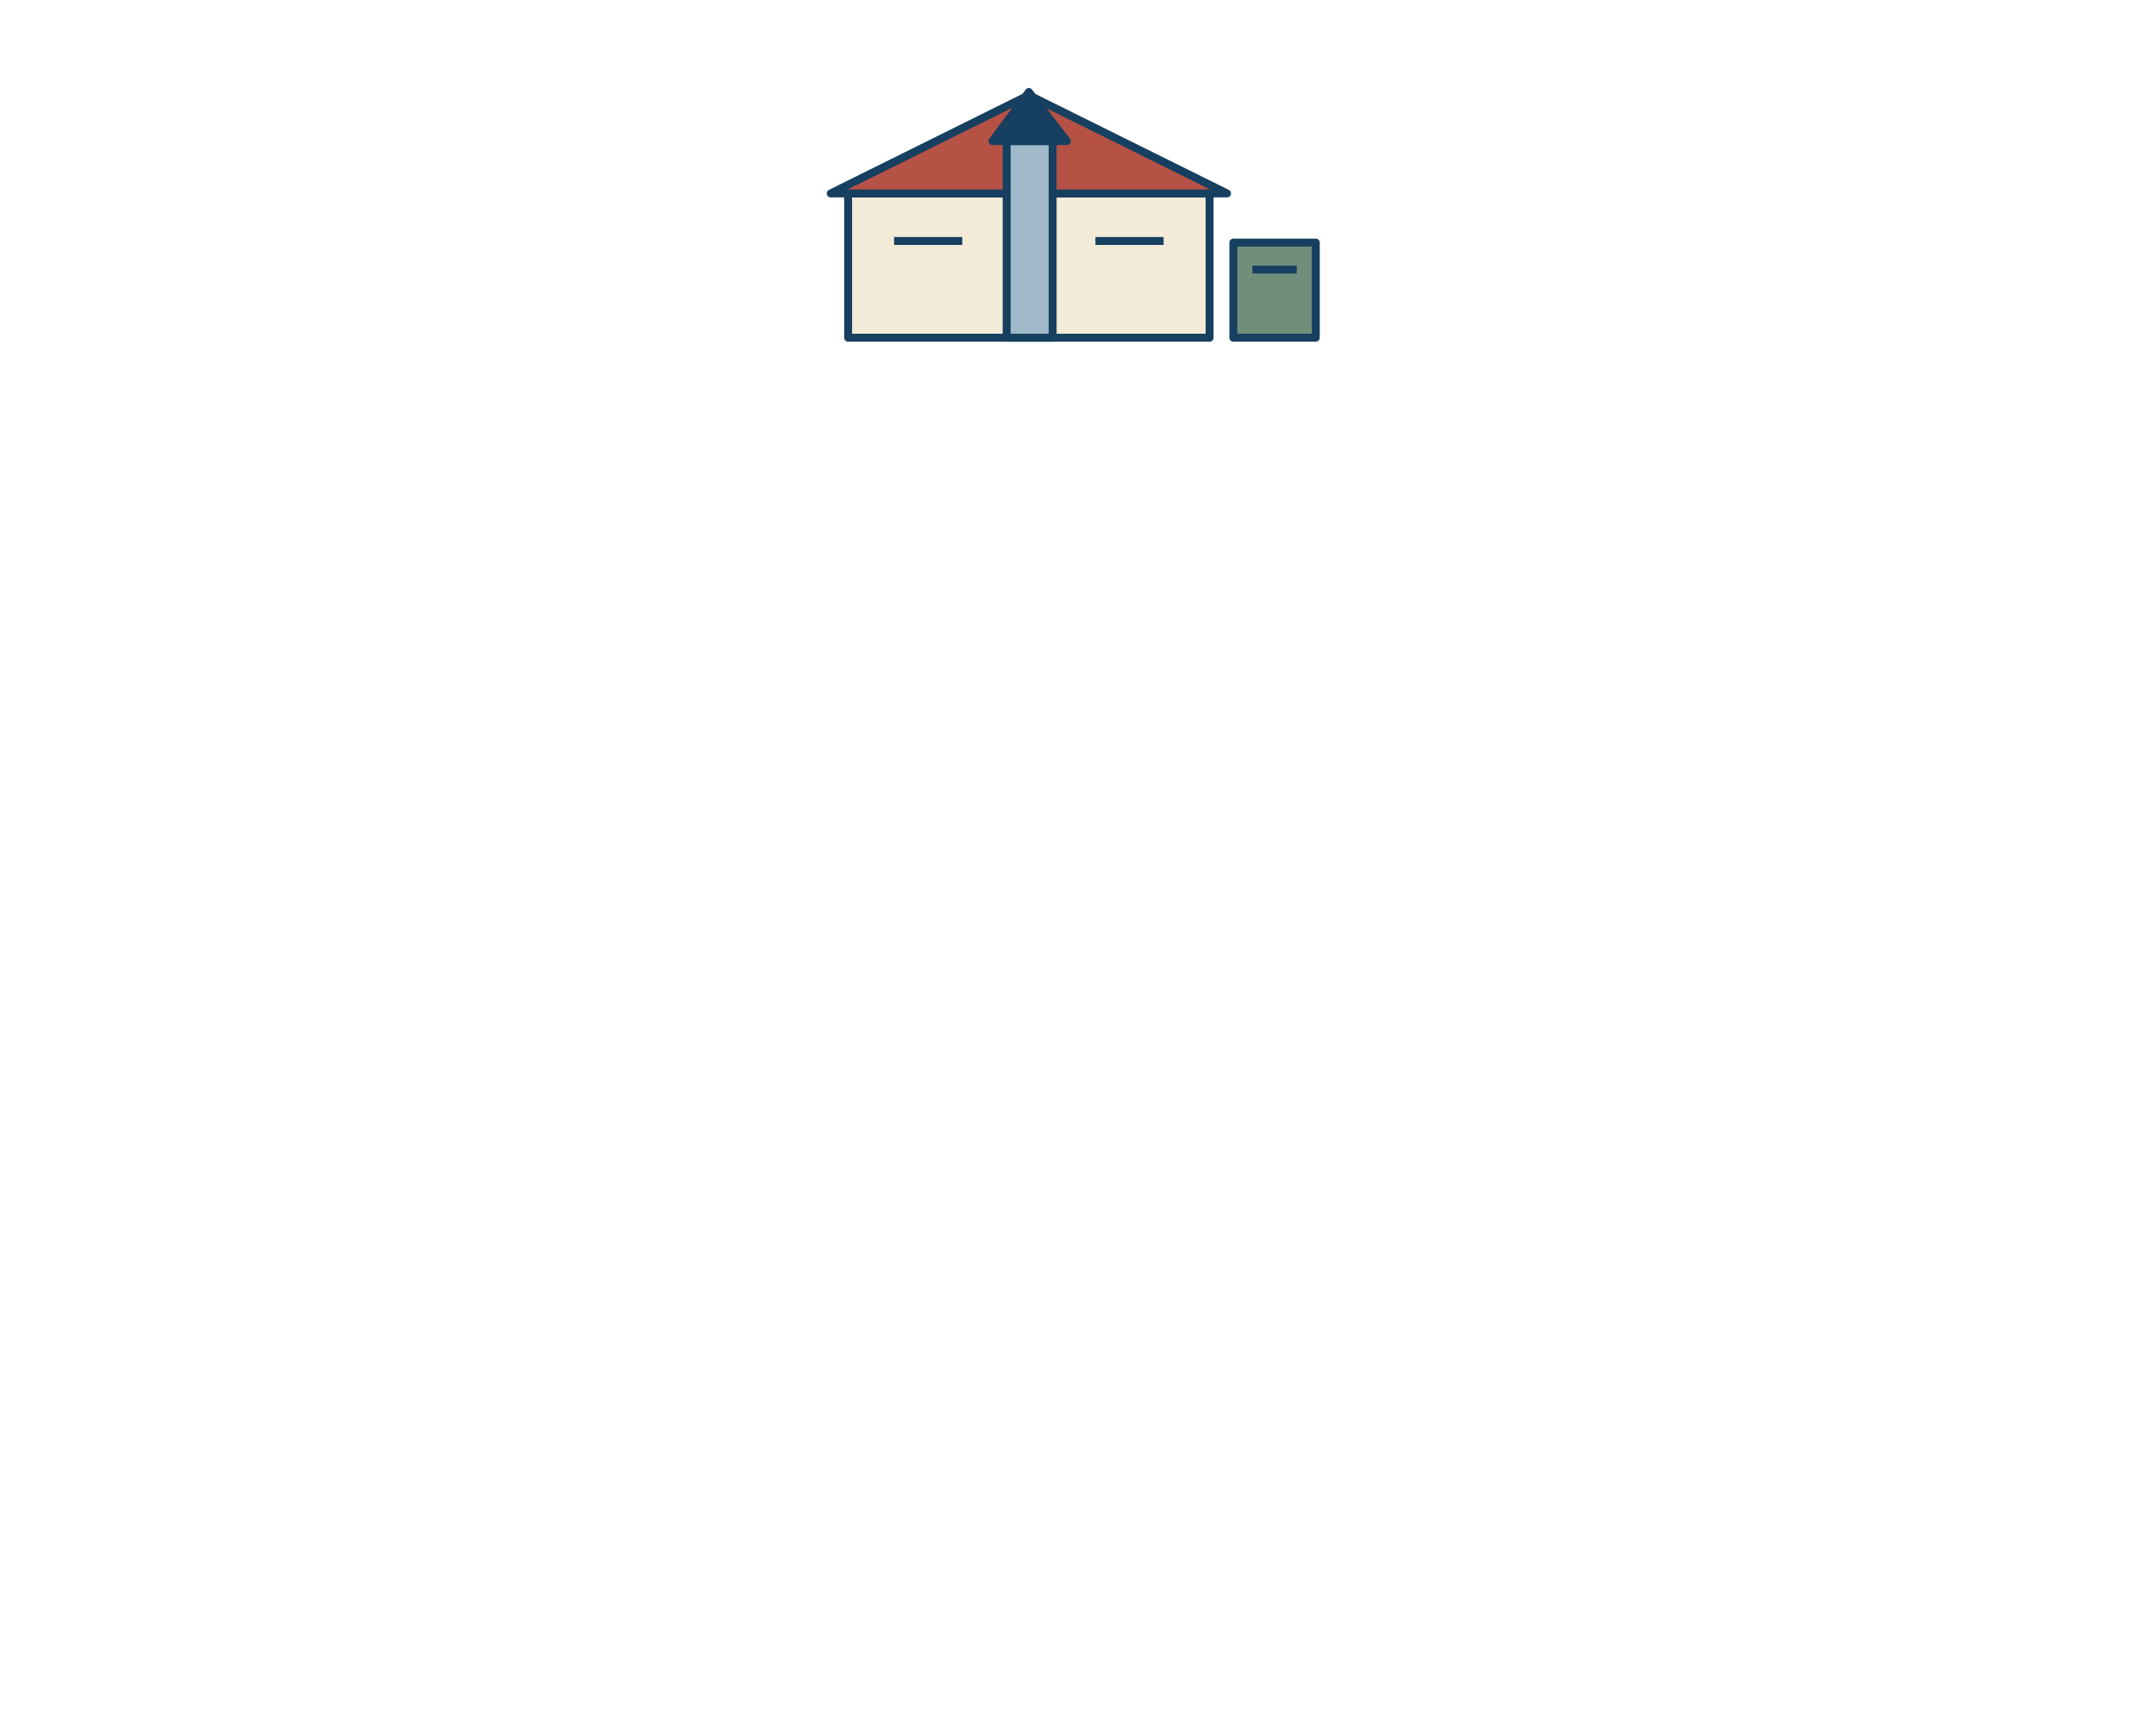
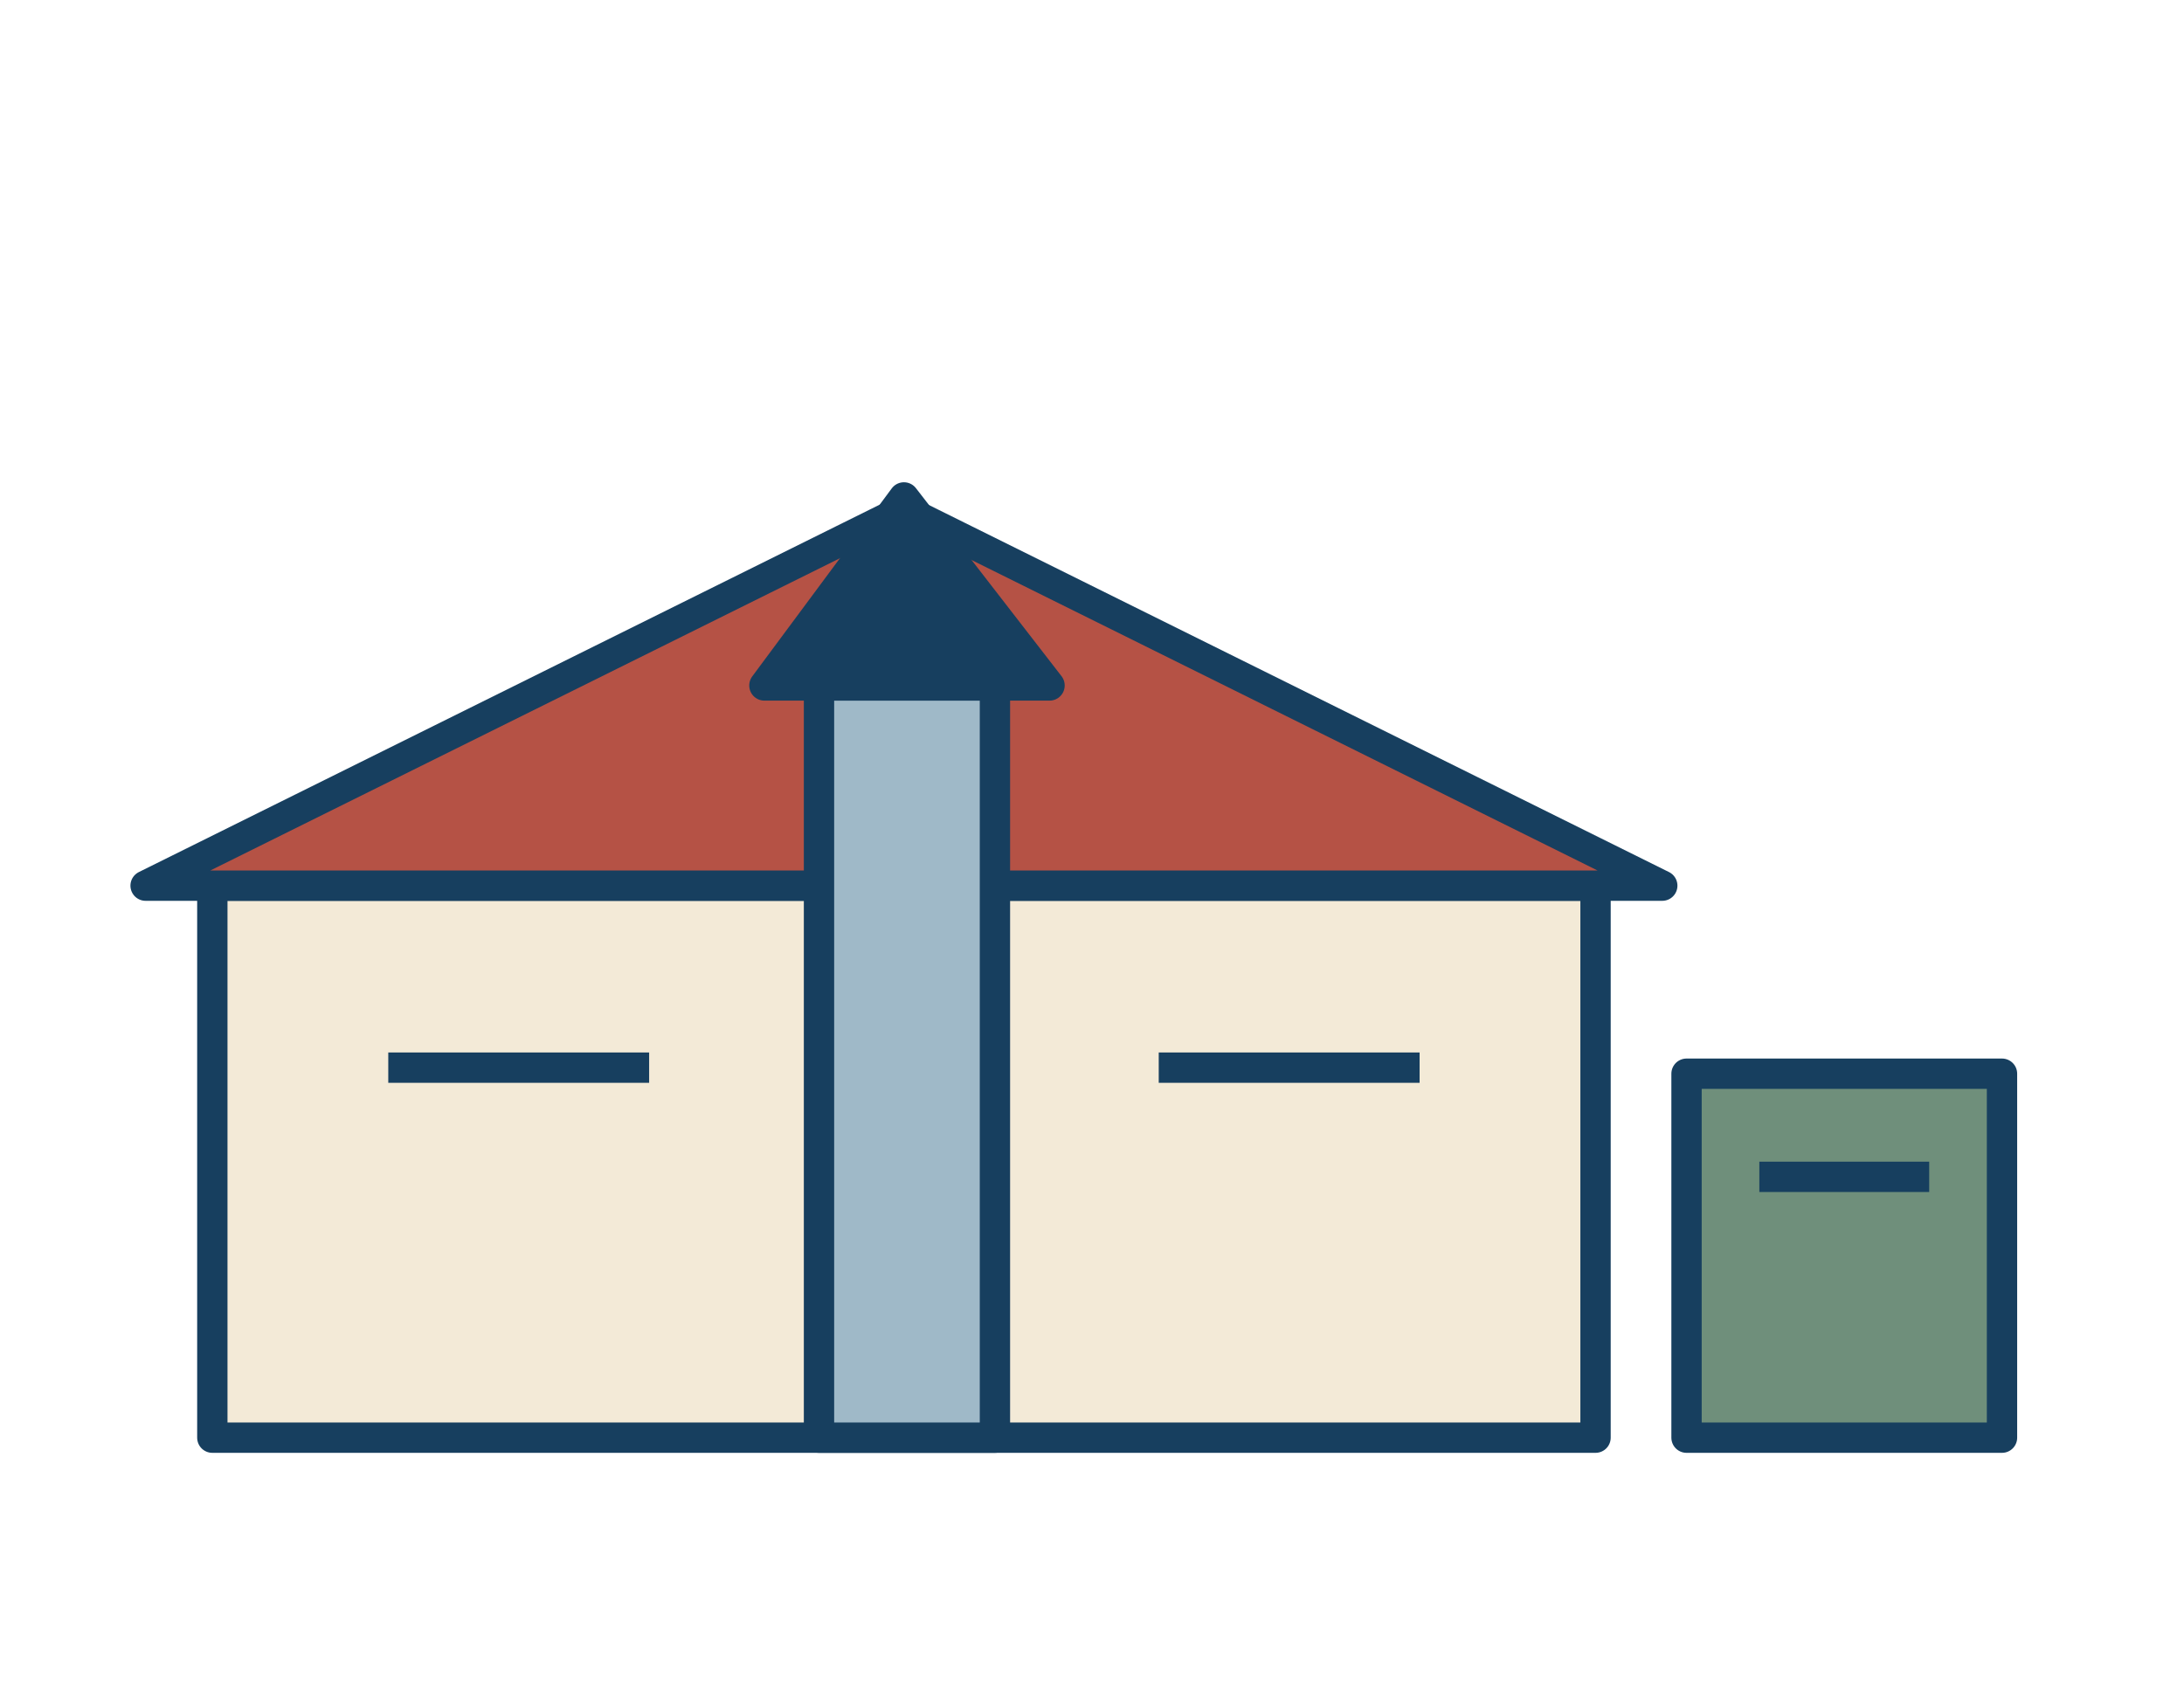
- <svg xmlns="http://www.w3.org/2000/svg" viewBox="-160 -130 680 540">
-   <g transform="translate(90 -142) scale(0.5)" stroke="#173f5f" stroke-width="5" stroke-linejoin="round">
+ <svg xmlns="http://www.w3.org/2000/svg" viewBox="0 0 360 280">
+   <g stroke="#173f5f" stroke-width="5" stroke-linejoin="round">
    <path fill="#f3ead7" d="M35 146h228v91H35z" />
    <path fill="#b55245" d="M24 146L149 84l125 62z" />
    <path fill="#9fb9c8" d="M135 113h29v124h-29z" />
    <path fill="#173f5f" d="M126 113h47l-24-31z" />
    <path fill="#6f8f7b" d="M278 177h52v60h-52z" />
    <path d="M64 176h43M191 176h43M290 194h28" fill="none" />
  </g>
</svg>
